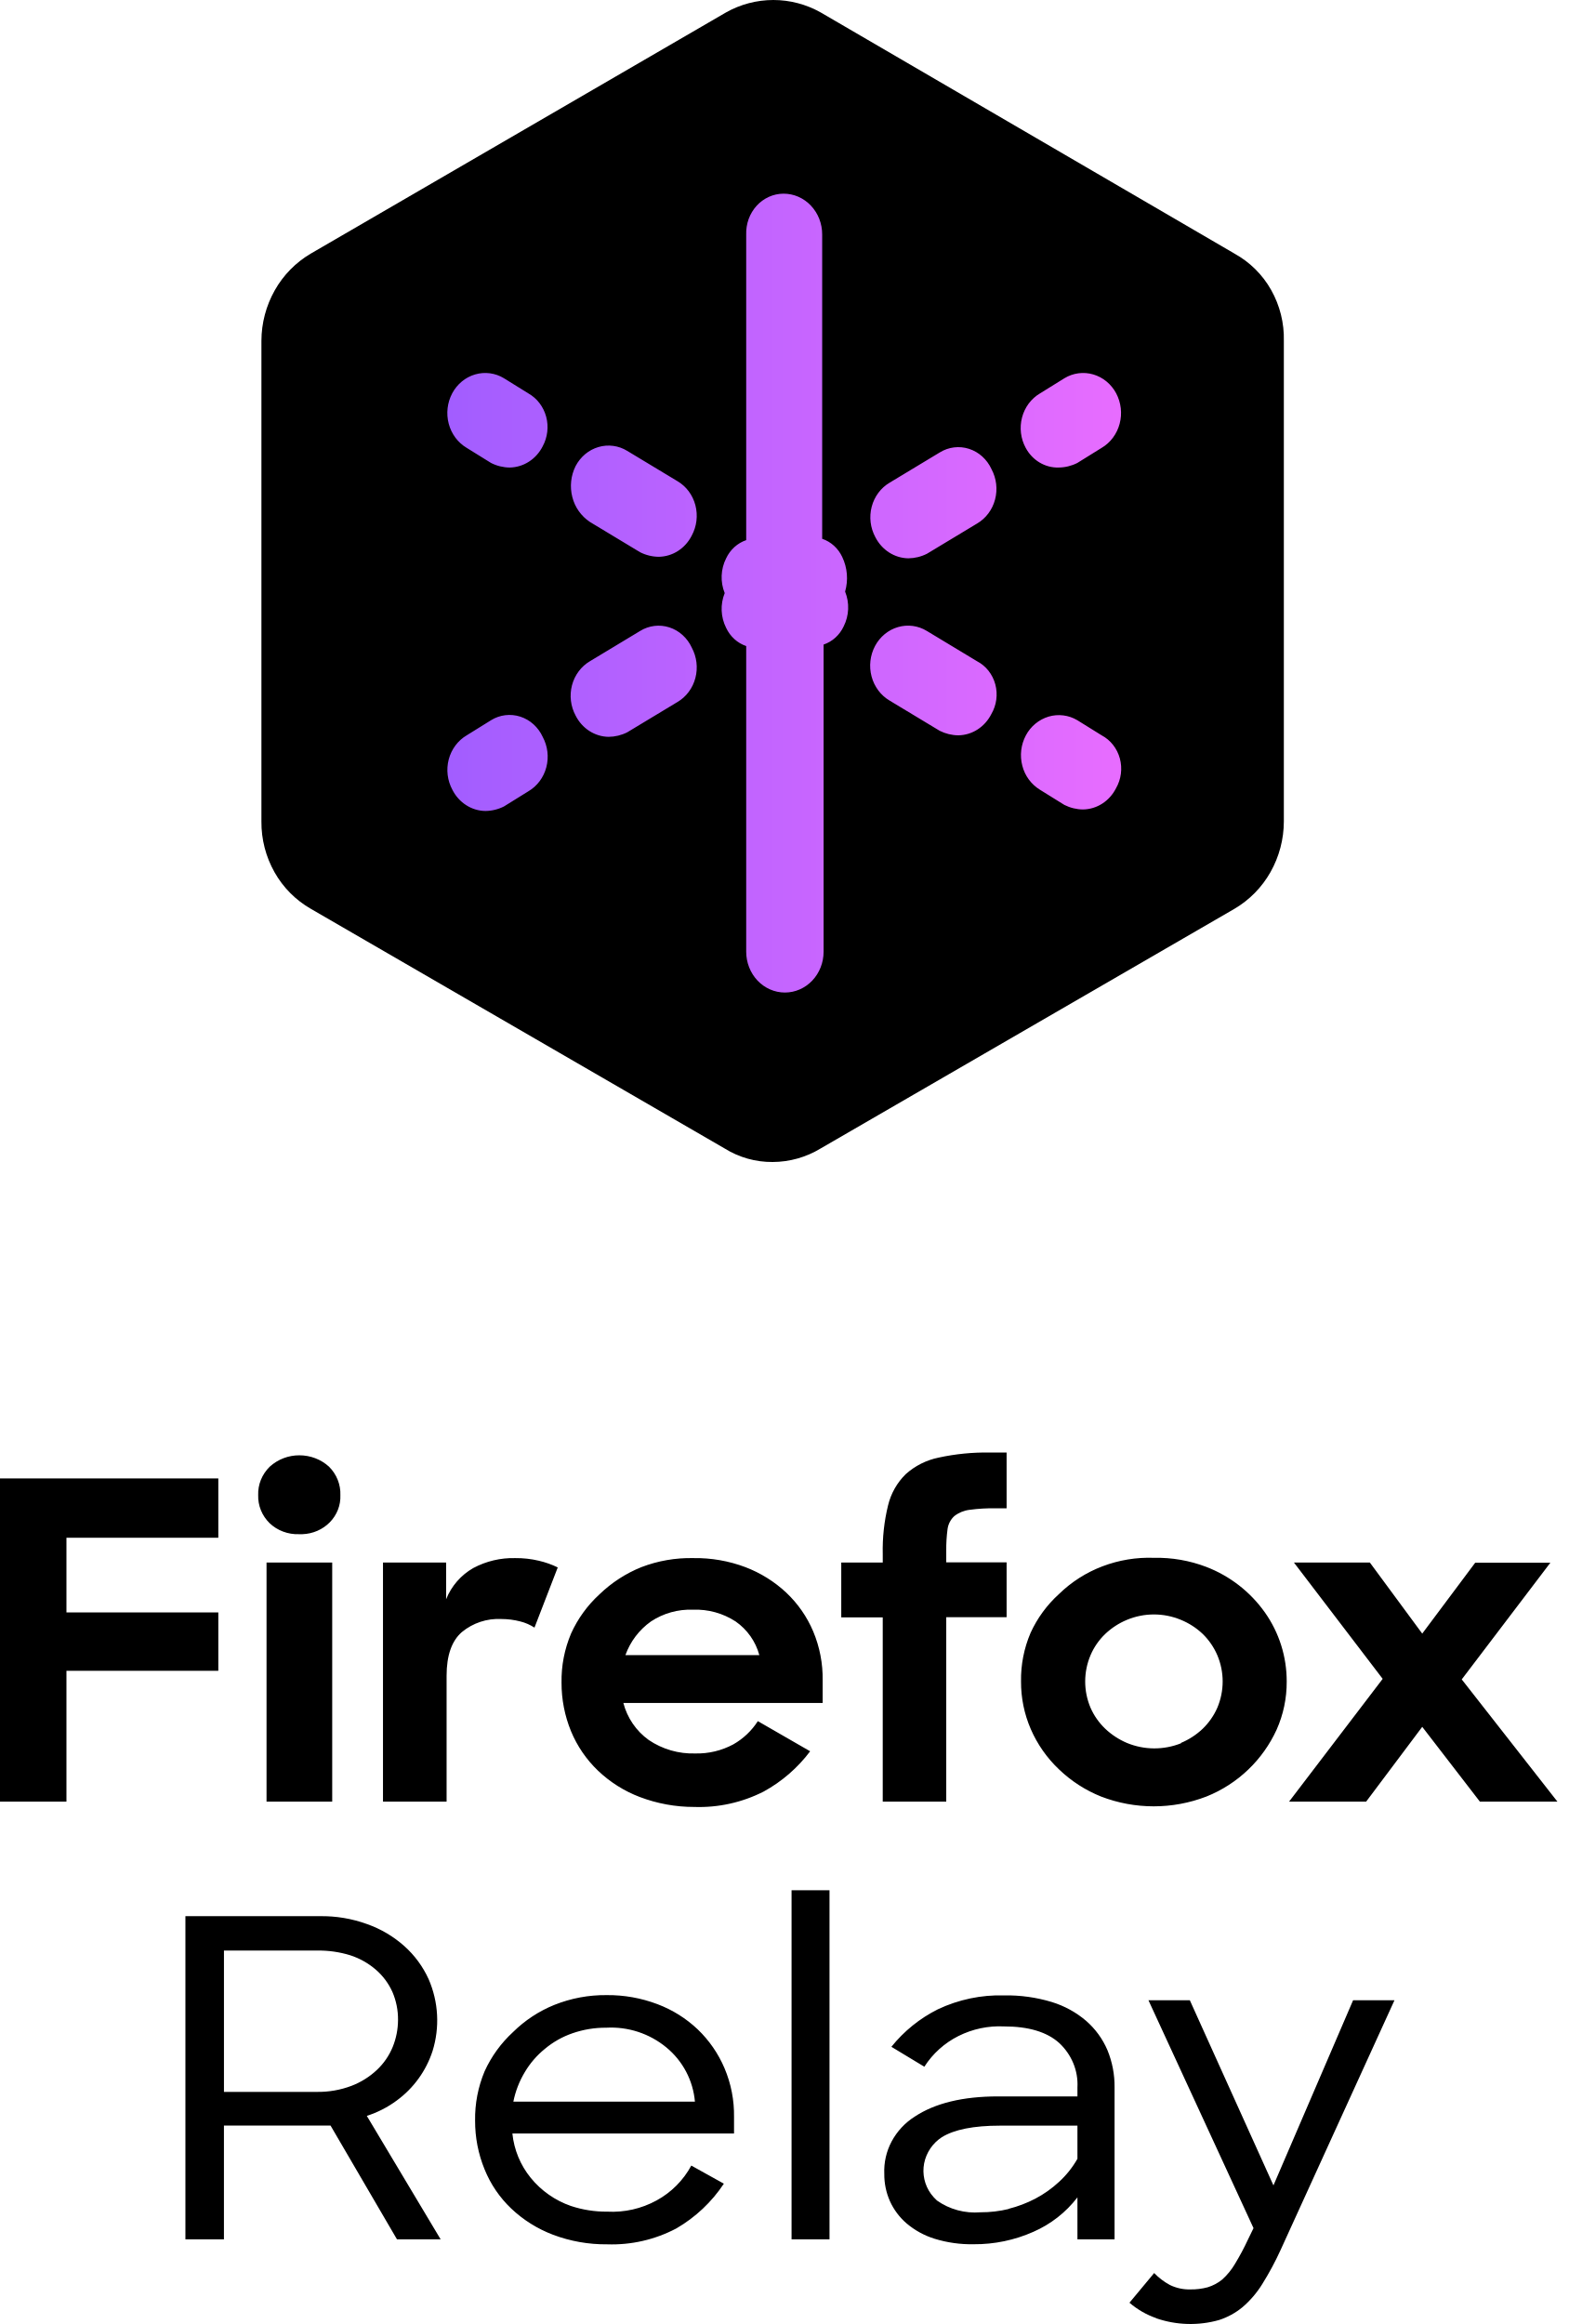
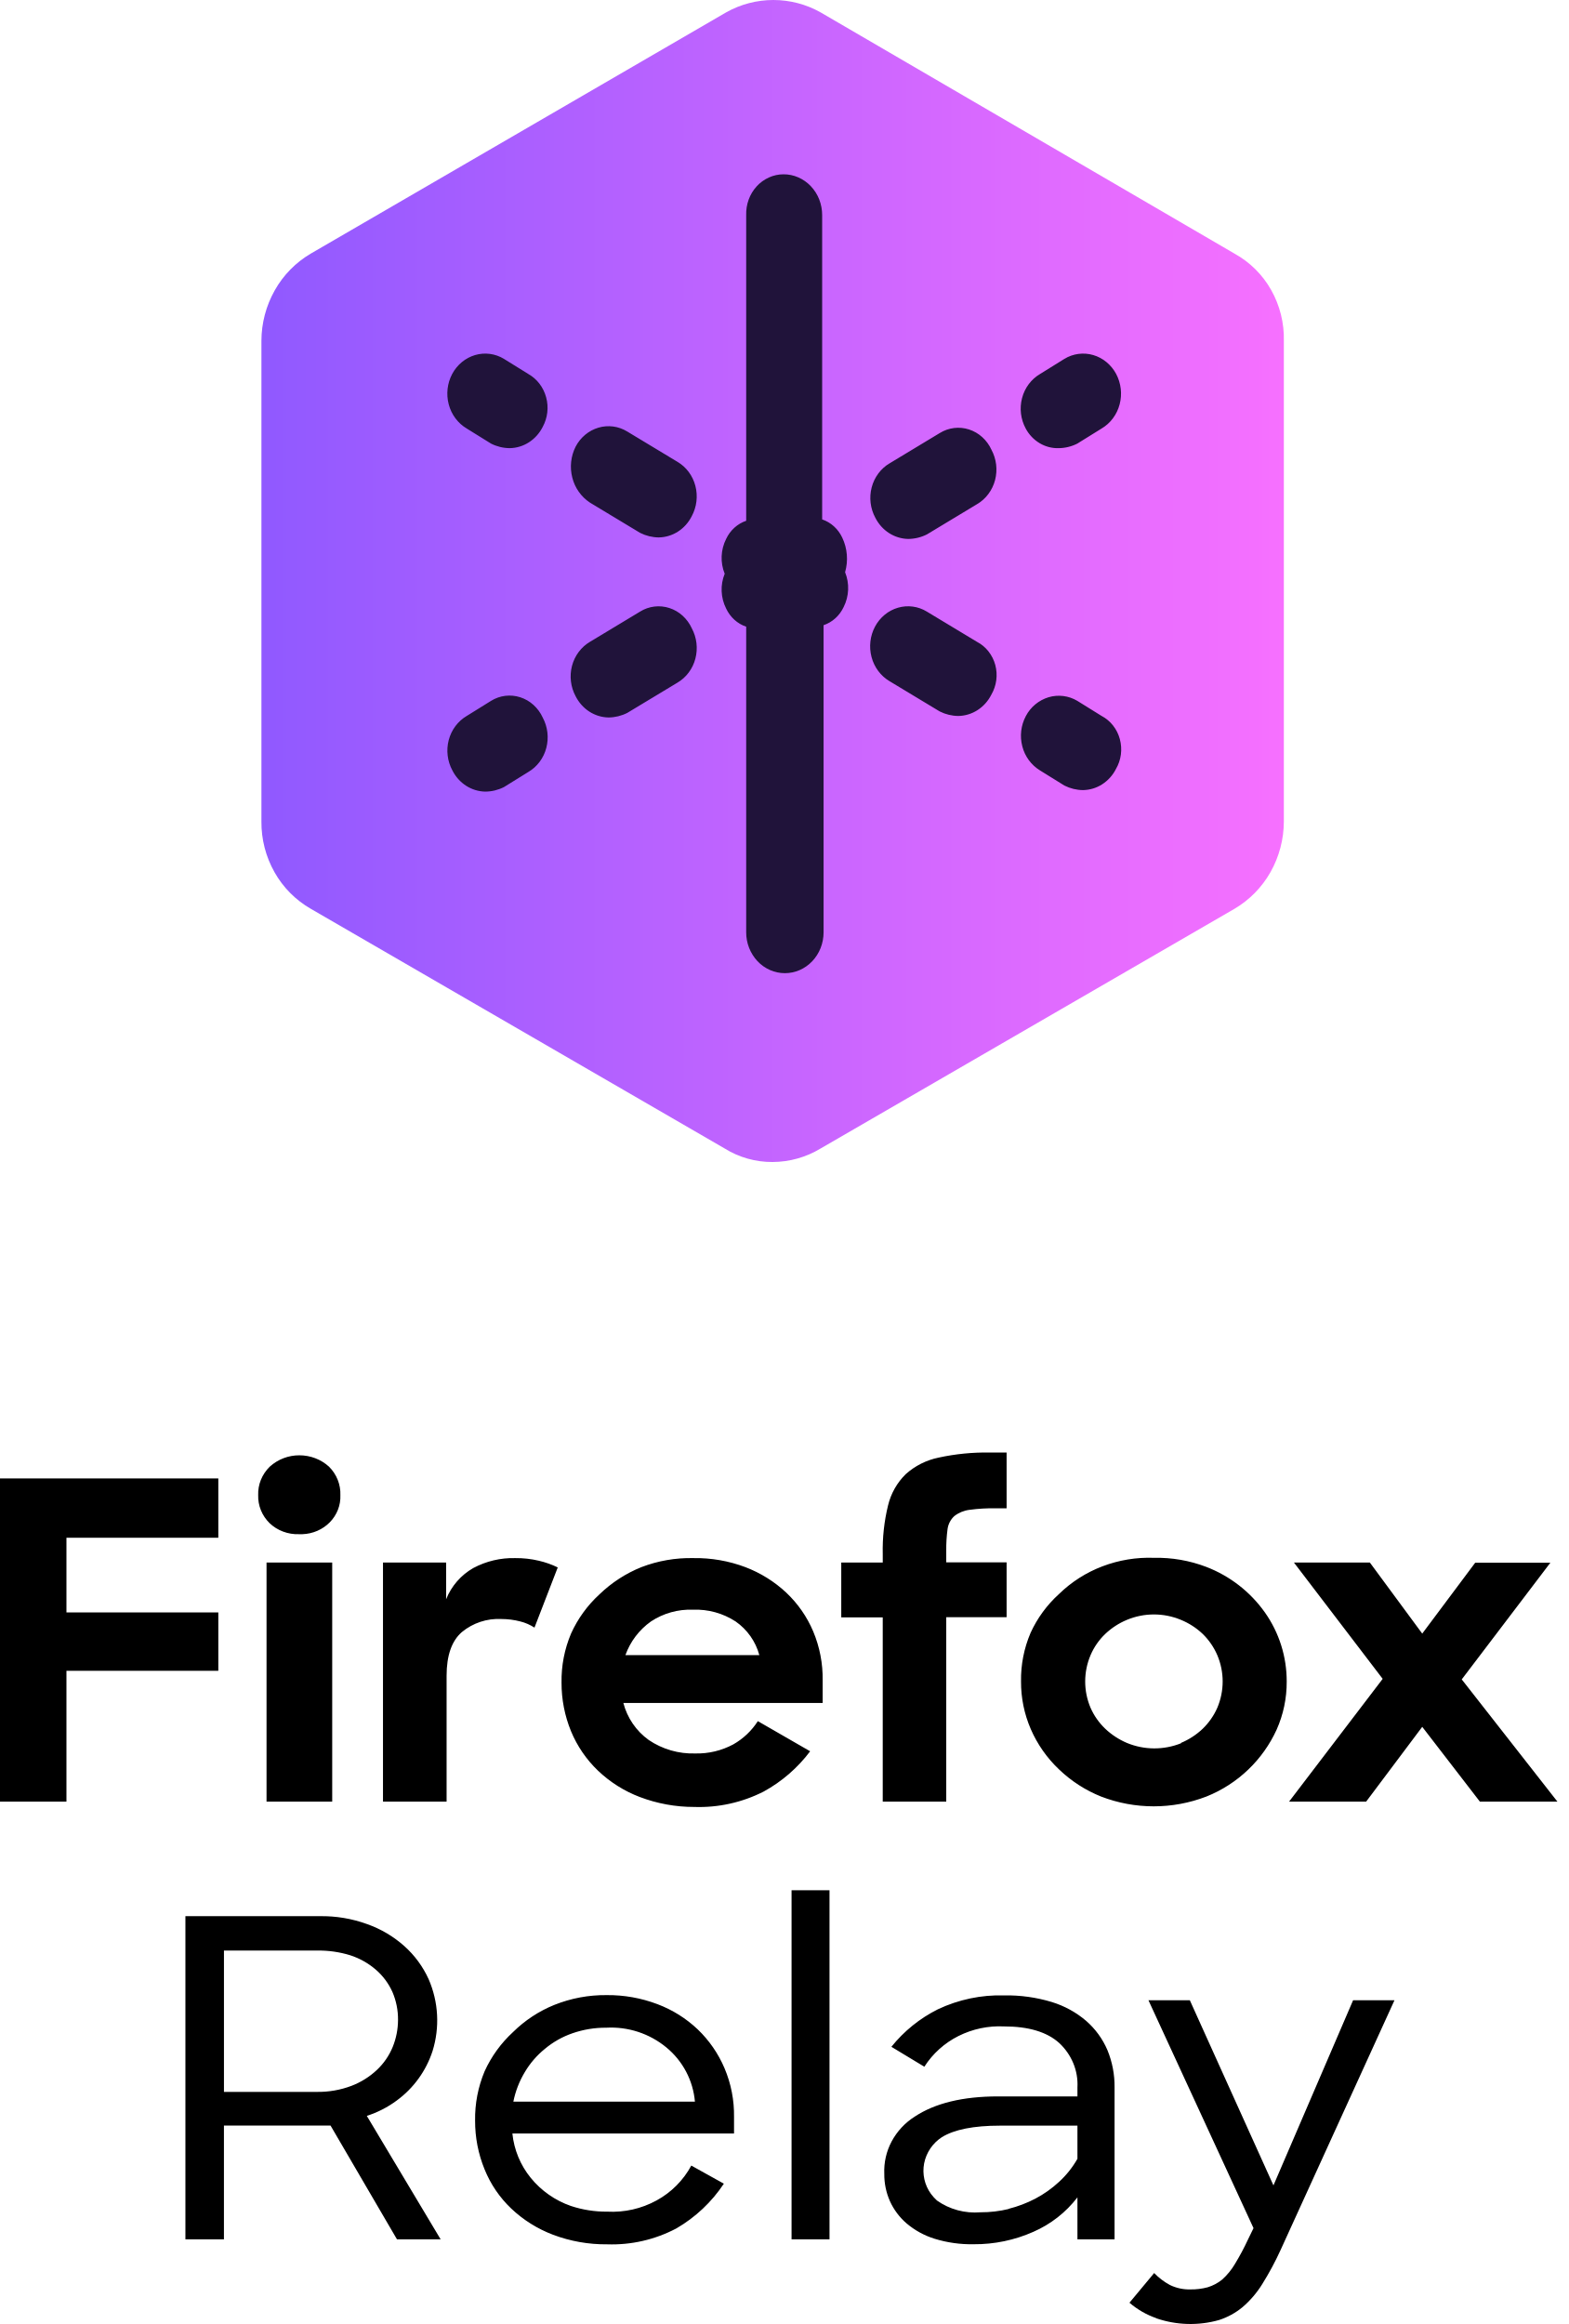
<svg xmlns="http://www.w3.org/2000/svg" width="108" height="160" fill="none" viewBox="0 0 108 160">
-   <path d="M84.989 17.453 56.508.856C55.508.294 54.387 0 53.248 0a6.651 6.651 0 0 0-3.259.856L21.41 17.453a6.813 6.813 0 0 0-2.49 2.532 7.111 7.111 0 0 0-.92 3.484v33.088a6.985 6.985 0 0 0 .903 3.495 6.688 6.688 0 0 0 2.507 2.522l28.48 16.492A6.15 6.15 0 0 0 53.2 80a6.413 6.413 0 0 0 3.308-.934l28.48-16.492a6.811 6.811 0 0 0 2.49-2.532 7.108 7.108 0 0 0 .92-3.485V23.47a6.794 6.794 0 0 0-.876-3.51 6.497 6.497 0 0 0-2.534-2.506Z" fill="#000" />
-   <path d="m33.813 49.583-1.678 1.042c-.3.175-.564.413-.776.697-.213.284-.37.61-.462.96a2.874 2.874 0 0 0 .252 2.093c.22.435.547.8.946 1.056.399.257.856.396 1.323.402.444-.004.882-.11 1.283-.312l1.678-1.042c.3-.175.564-.413.777-.697.212-.284.369-.61.461-.96a2.876 2.876 0 0 0-.251-2.093 2.663 2.663 0 0 0-.633-.864 2.5 2.5 0 0 0-.907-.526 2.408 2.408 0 0 0-2.013.244Zm10.264-6.145-3.455 2.083a2.63 2.63 0 0 0-.776.697 2.79 2.79 0 0 0-.462.96 2.874 2.874 0 0 0 .252 2.093c.22.435.547.8.946 1.056.399.256.856.395 1.323.402a2.91 2.91 0 0 0 1.283-.312l3.454-2.084c.3-.175.565-.412.777-.697.213-.284.37-.61.461-.96a2.876 2.876 0 0 0-.25-2.093 2.66 2.66 0 0 0-.634-.864 2.498 2.498 0 0 0-.907-.526 2.409 2.409 0 0 0-2.012.245Zm13.914-5.094a2.443 2.443 0 0 0-.57-.774 2.3 2.3 0 0 0-.811-.476V16.146a2.94 2.94 0 0 0-.2-1.078 2.818 2.818 0 0 0-.578-.914 2.65 2.65 0 0 0-.866-.61 2.534 2.534 0 0 0-1.02-.21 2.46 2.46 0 0 0-1.005.218 2.58 2.58 0 0 0-.843.614c-.24.263-.426.573-.55.913-.123.34-.18.703-.169 1.067v21.041c-.298.1-.573.262-.811.477a2.448 2.448 0 0 0-.57.773 2.904 2.904 0 0 0-.099 2.396 2.903 2.903 0 0 0 .099 2.396c.139.296.333.559.57.773a2.3 2.3 0 0 0 .811.477v21.042c0 .746.281 1.461.78 1.989.5.527 1.178.823 1.885.823.707 0 1.384-.296 1.884-.823.5-.528.78-1.243.78-1.99V44.376c.298-.1.574-.262.812-.477.237-.215.431-.478.57-.773a2.908 2.908 0 0 0 .099-2.396 3.37 3.37 0 0 0-.198-2.385Zm6.72-7.198-3.453 2.083a2.63 2.63 0 0 0-.777.697c-.213.285-.37.61-.461.96a2.874 2.874 0 0 0 .25 2.093c.221.435.548.8.947 1.056.4.257.856.396 1.324.403.444-.005.882-.111 1.283-.313l3.454-2.083c.3-.176.564-.413.777-.697.212-.285.369-.611.46-.96a2.874 2.874 0 0 0-.25-2.093 2.664 2.664 0 0 0-.633-.865 2.502 2.502 0 0 0-.907-.525 2.41 2.41 0 0 0-2.013.244Zm8.182 1.041c.444-.003.882-.11 1.283-.312l1.678-1.042c.3-.176.563-.414.776-.699.212-.285.37-.611.462-.96a2.898 2.898 0 0 0-.24-2.097 2.714 2.714 0 0 0-.667-.816 2.555 2.555 0 0 0-.912-.483 2.474 2.474 0 0 0-1.985.264l-1.678 1.041c-.3.176-.564.413-.777.697-.212.285-.37.61-.461.96-.092.35-.117.714-.074 1.073.043.36.154.707.325 1.02.226.423.557.772.957 1.01.4.239.854.358 1.313.345Zm2.96 18.438-1.677-1.042a2.486 2.486 0 0 0-1.976-.247 2.636 2.636 0 0 0-1.566 1.296 2.889 2.889 0 0 0-.244 2.084 2.736 2.736 0 0 0 1.22 1.659l1.678 1.042c.4.201.838.308 1.283.312a2.515 2.515 0 0 0 1.323-.402c.4-.256.726-.621.947-1.056a2.71 2.71 0 0 0 .266-2.052 2.621 2.621 0 0 0-.469-.936 2.463 2.463 0 0 0-.784-.658Zm-8.585-5.104-3.454-2.084a2.473 2.473 0 0 0-1.986-.264c-.331.096-.64.26-.912.484-.27.223-.497.5-.666.816a2.9 2.9 0 0 0-.24 2.097c.092.349.25.675.462.96.212.285.476.522.776.7l3.454 2.083c.4.201.839.308 1.283.312a2.513 2.513 0 0 0 1.323-.402c.4-.257.726-.621.947-1.056a2.691 2.691 0 0 0 .275-2.055 2.602 2.602 0 0 0-.471-.937 2.442 2.442 0 0 0-.791-.654Zm-26.646-9.584 3.455 2.084c.4.202.838.308 1.282.312a2.515 2.515 0 0 0 1.324-.402c.399-.256.726-.621.946-1.056a2.876 2.876 0 0 0 .251-2.093 2.791 2.791 0 0 0-.46-.96 2.632 2.632 0 0 0-.778-.697l-3.454-2.083a2.455 2.455 0 0 0-1.983-.265 2.54 2.54 0 0 0-.91.486c-.269.225-.493.503-.66.82a3.064 3.064 0 0 0-.229 2.134 2.908 2.908 0 0 0 1.216 1.72Zm-4.243-8.854L34.7 26.042a2.473 2.473 0 0 0-1.986-.264c-.33.096-.64.26-.911.483-.271.223-.497.5-.666.816a2.9 2.9 0 0 0-.24 2.097c.092.349.249.675.461.96.213.285.477.523.776.7l1.678 1.04c.4.203.839.31 1.283.314a2.515 2.515 0 0 0 1.323-.403c.4-.256.726-.62.947-1.056a2.78 2.78 0 0 0 .24-2.044 2.694 2.694 0 0 0-.46-.933 2.532 2.532 0 0 0-.767-.669Z" fill="url(#a)" />
-   <path d="M15.032 101.785v4.082H4.575v5.142h10.457v4.02H4.575v9.006H0v-22.25h15.032Zm3.542-.81a3.023 3.023 0 0 1 2.039-.782c.76 0 1.49.28 2.04.782.261.26.466.568.6.905.135.338.197.697.183 1.058.014.34-.042.68-.166.999a2.577 2.577 0 0 1-.556.862 2.709 2.709 0 0 1-.86.592 2.814 2.814 0 0 1-1.032.233h-.235a2.838 2.838 0 0 1-1.096-.179 2.738 2.738 0 0 1-.93-.581 2.651 2.651 0 0 1-.596-.888 2.553 2.553 0 0 1-.188-1.038 2.572 2.572 0 0 1 .188-1.06c.137-.337.344-.644.609-.903Zm4.3 6.6v16.46h-4.522v-16.46h4.522Zm7.843 0v2.53a4.314 4.314 0 0 1 1.869-2.15 5.82 5.82 0 0 1 2.895-.685 6.689 6.689 0 0 1 1.614.18c.454.105.892.259 1.308.462l-1.602 4.144a3.22 3.22 0 0 0-.973-.424 5.139 5.139 0 0 0-1.308-.168 3.952 3.952 0 0 0-2.718.898c-.702.61-1.052 1.614-1.052 3.01v8.663h-4.38v-16.46h4.347Zm13.332 16.142a8.599 8.599 0 0 1-2.875-1.813 7.993 7.993 0 0 1-1.856-2.711 8.73 8.73 0 0 1-.654-3.354c-.02-1.154.203-2.3.654-3.371a8.278 8.278 0 0 1 1.96-2.705 8.97 8.97 0 0 1 2.882-1.87 9.435 9.435 0 0 1 3.582-.623 9.723 9.723 0 0 1 3.581.623 8.6 8.6 0 0 1 2.81 1.751 7.907 7.907 0 0 1 1.857 2.668 8.37 8.37 0 0 1 .653 3.384v1.546H42.92a4.547 4.547 0 0 0 1.745 2.549 5.416 5.416 0 0 0 3.209.929 5.264 5.264 0 0 0 2.614-.624 4.846 4.846 0 0 0 1.692-1.601l3.602 2.075a10.034 10.034 0 0 1-3.203 2.774 9.802 9.802 0 0 1-4.777 1.059 10.512 10.512 0 0 1-3.752-.686Zm.772-12.085a4.84 4.84 0 0 0-1.759 2.319h9.222a4.145 4.145 0 0 0-1.634-2.319 5.035 5.035 0 0 0-2.94-.81 4.92 4.92 0 0 0-2.89.81Zm15.96-4.057v-.58a12.875 12.875 0 0 1 .365-3.353 4.483 4.483 0 0 1 1.216-2.15 4.824 4.824 0 0 1 2.268-1.141 15.353 15.353 0 0 1 3.528-.349h1.151v3.84h-.739a11.81 11.81 0 0 0-1.822.106 2.112 2.112 0 0 0-1.04.43 1.481 1.481 0 0 0-.464.885 10.42 10.42 0 0 0-.091 1.508v.791h4.156v3.778h-4.156v12.695H60.78v-12.683h-2.856v-3.777h2.856Zm15.031 16.111a9.03 9.03 0 0 1-2.895-1.87 8.445 8.445 0 0 1-1.945-2.775 8.149 8.149 0 0 1-.67-3.276 8.182 8.182 0 0 1 .654-3.341 8.198 8.198 0 0 1 1.96-2.68 8.704 8.704 0 0 1 2.99-1.907 9.047 9.047 0 0 1 3.546-.586 9.54 9.54 0 0 1 3.602.623 8.829 8.829 0 0 1 4.04 3.138 8.206 8.206 0 0 1 1.501 4.759 8.017 8.017 0 0 1-.699 3.322 8.963 8.963 0 0 1-1.934 2.723 8.963 8.963 0 0 1-2.896 1.87 10.091 10.091 0 0 1-7.254 0Zm5.496-3.689a4.97 4.97 0 0 0 1.504-.979 4.57 4.57 0 0 0 1.006-1.446 4.63 4.63 0 0 0 0-3.615 4.54 4.54 0 0 0-1.006-1.465 4.828 4.828 0 0 0-1.504-.972 4.839 4.839 0 0 0-3.712 0 4.895 4.895 0 0 0-1.496.972c-.438.42-.781.918-1.013 1.465a4.629 4.629 0 0 0 0 3.615c.235.54.58 1.031 1.013 1.446.432.41.94.742 1.496.979a4.949 4.949 0 0 0 3.732.018l-.02-.018Zm7.784-12.422h5.228l3.607 4.893 3.648-4.881h5.175l-6.103 8.034 6.587 8.414h-5.339l-3.968-5.148-3.861 5.148h-5.307l6.444-8.451-6.111-8.009Zm-67.079 24.347a9.125 9.125 0 0 1 3.269.548 7.687 7.687 0 0 1 2.554 1.509 6.85 6.85 0 0 1 1.68 2.287 7.108 7.108 0 0 1 .269 4.936 6.844 6.844 0 0 1-2.465 3.41 7.06 7.06 0 0 1-2.064 1.059l5.084 8.501h-3.006l-4.575-7.834h-7.34v7.834h-2.653v-22.25h9.248ZM15.42 144.02h6.39a6.465 6.465 0 0 0 2.38-.412 5.34 5.34 0 0 0 1.758-1.097 4.527 4.527 0 0 0 1.091-1.583c.242-.596.365-1.23.367-1.87a4.756 4.756 0 0 0-.386-1.919 4.417 4.417 0 0 0-1.143-1.534 5.101 5.101 0 0 0-1.759-.99 7.321 7.321 0 0 0-2.293-.325H15.42v9.73Zm22.658 9.835a8.624 8.624 0 0 1-2.876-1.802 7.7 7.7 0 0 1-1.836-2.698 8.75 8.75 0 0 1-.654-3.354 8.428 8.428 0 0 1 .654-3.396 8.362 8.362 0 0 1 1.96-2.705 8.683 8.683 0 0 1 2.844-1.87 9.419 9.419 0 0 1 3.594-.673 9.606 9.606 0 0 1 3.503.623 8.26 8.26 0 0 1 2.777 1.739 8.085 8.085 0 0 1 1.843 2.674 8.257 8.257 0 0 1 .654 3.365v1.128H35.28a5.754 5.754 0 0 0 1.259 3.047 6.184 6.184 0 0 0 2.767 1.94c.806.267 1.655.4 2.509.392a6.349 6.349 0 0 0 3.386-.768 5.956 5.956 0 0 0 2.398-2.404l2.242 1.246a9.861 9.861 0 0 1-3.268 3.079 9.504 9.504 0 0 1-4.764 1.097 10.285 10.285 0 0 1-3.732-.66Zm1.346-13.874a6.014 6.014 0 0 0-1.902 1.072 5.99 5.99 0 0 0-1.392 1.614 6.38 6.38 0 0 0-.784 2.026h12.503a5.45 5.45 0 0 0-1.967-3.734 5.982 5.982 0 0 0-4.144-1.358 6.911 6.911 0 0 0-2.314.38Zm17.691-9.842v24.033h-2.613v-24.033h2.613Zm7.229 23.99a5.507 5.507 0 0 1-1.92-1.053 4.433 4.433 0 0 1-1.152-1.54 4.523 4.523 0 0 1-.385-1.87 4.331 4.331 0 0 1 .506-2.235 4.583 4.583 0 0 1 1.592-1.71c1.392-.922 3.306-1.39 5.738-1.39h5.463v-.623a3.815 3.815 0 0 0-.283-1.656 3.98 3.98 0 0 0-.972-1.398c-.842-.76-2.11-1.141-3.79-1.141a6.307 6.307 0 0 0-3.15.662 5.95 5.95 0 0 0-2.346 2.112l-2.269-1.371a9.636 9.636 0 0 1 3.197-2.581 10.035 10.035 0 0 1 4.575-.959 10.71 10.71 0 0 1 3.267.455c.875.268 1.682.71 2.367 1.296a5.576 5.576 0 0 1 1.47 2.019c.335.816.5 1.686.49 2.562v10.464h-2.556v-2.891a7.702 7.702 0 0 1-3.038 2.374 9.934 9.934 0 0 1-4.099.854 8.594 8.594 0 0 1-2.705-.38Zm5.097-2.057a8.448 8.448 0 0 0 1.85-.704 7.598 7.598 0 0 0 1.634-1.159 6.507 6.507 0 0 0 1.261-1.584v-2.281h-5.34c-1.81 0-3.143.268-3.992.792a2.8 2.8 0 0 0-1.224 1.805 2.709 2.709 0 0 0 .472 2.103c.121.164.26.316.412.455.86.61 1.925.898 2.993.81a8.084 8.084 0 0 0 1.96-.231l-.026-.006Zm10.182 7.529a5.67 5.67 0 0 1-1.855-1.066l1.7-2.044c.314.326.68.604 1.084.823a3.04 3.04 0 0 0 1.412.305 4.31 4.31 0 0 0 1.196-.149c.364-.113.702-.293.993-.53.347-.313.642-.675.876-1.072.33-.543.63-1.103.896-1.677l.385-.791-7.234-15.688h2.849l5.757 12.746 5.484-12.746h2.849l-7.843 17.196a20.331 20.331 0 0 1-1.26 2.343 6.823 6.823 0 0 1-1.36 1.59 4.884 4.884 0 0 1-1.615.885 7.228 7.228 0 0 1-4.339-.125h.025Z" fill="#000" />
+   <path fill="#000" d="M15.032 101.785v4.082H4.575v5.142h10.457v4.02H4.575v9.006H0v-22.25h15.032Zm3.542-.81a3.023 3.023 0 0 1 2.039-.782c.76 0 1.49.28 2.04.782.261.26.466.568.6.905.135.338.197.697.183 1.058.014.34-.042.68-.166.999a2.577 2.577 0 0 1-.556.862 2.709 2.709 0 0 1-.86.592 2.814 2.814 0 0 1-1.032.233h-.235a2.838 2.838 0 0 1-1.096-.179 2.738 2.738 0 0 1-.93-.581 2.651 2.651 0 0 1-.596-.888 2.553 2.553 0 0 1-.188-1.038 2.572 2.572 0 0 1 .188-1.06c.137-.337.344-.644.609-.903Zm4.3 6.6v16.46h-4.522v-16.46h4.522Zm7.843 0v2.53a4.314 4.314 0 0 1 1.869-2.15 5.82 5.82 0 0 1 2.895-.685 6.689 6.689 0 0 1 1.614.18c.454.105.892.259 1.308.462l-1.602 4.144a3.22 3.22 0 0 0-.973-.424 5.139 5.139 0 0 0-1.308-.168 3.952 3.952 0 0 0-2.718.898c-.702.61-1.052 1.614-1.052 3.01v8.663h-4.38v-16.46h4.347Zm13.332 16.142a8.599 8.599 0 0 1-2.875-1.813 7.993 7.993 0 0 1-1.856-2.711 8.73 8.73 0 0 1-.654-3.354 8.31 8.31 0 0 1 .654-3.371 8.278 8.278 0 0 1 1.96-2.705 8.97 8.97 0 0 1 2.882-1.87 9.435 9.435 0 0 1 3.582-.623 9.723 9.723 0 0 1 3.581.623 8.6 8.6 0 0 1 2.81 1.751 7.907 7.907 0 0 1 1.857 2.668 8.37 8.37 0 0 1 .653 3.384v1.546H42.92a4.547 4.547 0 0 0 1.745 2.549 5.416 5.416 0 0 0 3.209.929 5.264 5.264 0 0 0 2.614-.624 4.846 4.846 0 0 0 1.692-1.601l3.602 2.075a10.034 10.034 0 0 1-3.203 2.774 9.802 9.802 0 0 1-4.777 1.059 10.512 10.512 0 0 1-3.752-.686Zm.772-12.085a4.84 4.84 0 0 0-1.759 2.319h9.222a4.145 4.145 0 0 0-1.634-2.319 5.035 5.035 0 0 0-2.94-.81 4.92 4.92 0 0 0-2.89.81Zm15.96-4.057v-.58a12.875 12.875 0 0 1 .365-3.353 4.483 4.483 0 0 1 1.216-2.15 4.824 4.824 0 0 1 2.268-1.141 15.353 15.353 0 0 1 3.528-.349h1.151v3.84h-.739a11.81 11.81 0 0 0-1.822.106 2.112 2.112 0 0 0-1.04.43 1.481 1.481 0 0 0-.464.885 10.42 10.42 0 0 0-.091 1.508v.791h4.156v3.778h-4.156v12.695H60.78v-12.683h-2.856v-3.777h2.856Zm15.031 16.111a9.03 9.03 0 0 1-2.895-1.87 8.445 8.445 0 0 1-1.945-2.775 8.149 8.149 0 0 1-.67-3.276 8.182 8.182 0 0 1 .654-3.341 8.198 8.198 0 0 1 1.96-2.68 8.704 8.704 0 0 1 2.99-1.907 9.047 9.047 0 0 1 3.546-.586 9.54 9.54 0 0 1 3.602.623 8.829 8.829 0 0 1 4.04 3.138 8.206 8.206 0 0 1 1.501 4.759 8.017 8.017 0 0 1-.699 3.322 8.963 8.963 0 0 1-1.934 2.723 8.963 8.963 0 0 1-2.896 1.87 10.091 10.091 0 0 1-7.254 0Zm5.496-3.689a4.97 4.97 0 0 0 1.504-.979 4.57 4.57 0 0 0 1.006-1.446 4.63 4.63 0 0 0 0-3.615 4.54 4.54 0 0 0-1.006-1.465 4.828 4.828 0 0 0-1.504-.972 4.839 4.839 0 0 0-3.712 0 4.895 4.895 0 0 0-1.496.972 4.42 4.42 0 0 0-1.013 1.465 4.629 4.629 0 0 0 0 3.615c.235.54.58 1.031 1.013 1.446.432.41.94.742 1.496.979a4.949 4.949 0 0 0 3.732.018l-.02-.018Zm7.784-12.422h5.228l3.607 4.893 3.648-4.881h5.175l-6.103 8.034 6.587 8.414h-5.339l-3.968-5.148-3.861 5.148h-5.307l6.444-8.451-6.111-8.009Zm-67.079 24.347a9.125 9.125 0 0 1 3.269.548 7.687 7.687 0 0 1 2.554 1.509 6.85 6.85 0 0 1 1.68 2.287 7.108 7.108 0 0 1 .269 4.936 6.844 6.844 0 0 1-2.465 3.41 7.06 7.06 0 0 1-2.064 1.059l5.084 8.501h-3.006l-4.575-7.834h-7.34v7.834h-2.653v-22.25h9.248ZM15.42 144.02h6.39a6.465 6.465 0 0 0 2.38-.412 5.34 5.34 0 0 0 1.758-1.097 4.527 4.527 0 0 0 1.091-1.583c.242-.596.365-1.23.367-1.87a4.756 4.756 0 0 0-.386-1.919 4.417 4.417 0 0 0-1.143-1.534 5.101 5.101 0 0 0-1.759-.99 7.321 7.321 0 0 0-2.293-.325H15.42v9.73Zm22.658 9.835a8.624 8.624 0 0 1-2.876-1.802 7.7 7.7 0 0 1-1.836-2.698 8.75 8.75 0 0 1-.654-3.354 8.428 8.428 0 0 1 .654-3.396 8.362 8.362 0 0 1 1.96-2.705 8.683 8.683 0 0 1 2.844-1.87 9.419 9.419 0 0 1 3.594-.673 9.606 9.606 0 0 1 3.503.623 8.26 8.26 0 0 1 2.777 1.739 8.085 8.085 0 0 1 1.843 2.674 8.257 8.257 0 0 1 .654 3.365v1.128H35.28a5.754 5.754 0 0 0 1.259 3.047 6.184 6.184 0 0 0 2.767 1.94c.806.267 1.655.4 2.509.392a6.349 6.349 0 0 0 3.386-.768 5.956 5.956 0 0 0 2.398-2.404l2.242 1.246a9.861 9.861 0 0 1-3.268 3.079 9.504 9.504 0 0 1-4.764 1.097 10.285 10.285 0 0 1-3.732-.66Zm1.346-13.874a6.014 6.014 0 0 0-1.902 1.072 5.99 5.99 0 0 0-1.392 1.614 6.38 6.38 0 0 0-.784 2.026h12.503a5.45 5.45 0 0 0-1.967-3.734 5.982 5.982 0 0 0-4.144-1.358 6.911 6.911 0 0 0-2.314.38Zm17.691-9.842v24.033h-2.613v-24.033h2.613Zm7.229 23.99a5.507 5.507 0 0 1-1.92-1.053 4.433 4.433 0 0 1-1.152-1.54 4.523 4.523 0 0 1-.385-1.87 4.331 4.331 0 0 1 .506-2.235 4.583 4.583 0 0 1 1.592-1.71c1.392-.922 3.306-1.39 5.738-1.39h5.463v-.623a3.815 3.815 0 0 0-.283-1.656 3.98 3.98 0 0 0-.972-1.398c-.842-.76-2.11-1.141-3.79-1.141a6.307 6.307 0 0 0-3.15.662 5.95 5.95 0 0 0-2.346 2.112l-2.269-1.371a9.636 9.636 0 0 1 3.197-2.581 10.035 10.035 0 0 1 4.575-.959 10.71 10.71 0 0 1 3.267.455c.875.268 1.682.71 2.367 1.296a5.576 5.576 0 0 1 1.47 2.019c.335.816.5 1.686.49 2.562v10.464h-2.556v-2.891a7.702 7.702 0 0 1-3.038 2.374 9.934 9.934 0 0 1-4.099.854 8.594 8.594 0 0 1-2.705-.38Zm5.097-2.057a8.448 8.448 0 0 0 1.85-.704 7.598 7.598 0 0 0 1.634-1.159 6.507 6.507 0 0 0 1.261-1.584v-2.281h-5.34c-1.81 0-3.143.268-3.992.792a2.8 2.8 0 0 0-1.224 1.805 2.709 2.709 0 0 0 .472 2.103c.121.164.26.316.412.455.86.61 1.925.898 2.993.81a8.084 8.084 0 0 0 1.96-.231l-.026-.006Zm10.182 7.529a5.67 5.67 0 0 1-1.855-1.066l1.7-2.044c.314.326.68.604 1.084.823a3.04 3.04 0 0 0 1.412.305 4.31 4.31 0 0 0 1.196-.149c.364-.113.702-.293.993-.53.347-.313.642-.675.876-1.072.33-.543.63-1.103.896-1.677l.385-.791-7.234-15.688h2.849l5.757 12.746 5.484-12.746h2.849l-7.843 17.196a20.331 20.331 0 0 1-1.26 2.343 6.823 6.823 0 0 1-1.36 1.59 4.884 4.884 0 0 1-1.615.885 7.228 7.228 0 0 1-4.339-.125h.025Z" />
  <defs>
-     <linearGradient id="a" x1="18.8" y1="41.667" x2="87.6" y2="41.667" gradientUnits="userSpaceOnUse">
+     <linearGradient id="a" x1="4.8" x2="75.208" y1="40.003" y2="40.003" gradientTransform="translate(13.2)" gradientUnits="userSpaceOnUse">
      <stop stop-color="#9059FF" />
      <stop offset="1" stop-color="#F770FF" />
    </linearGradient>
  </defs>
+   <g>
+     <path fill="url(#a)" d="M84.988 17.453 56.508.856a6.632 6.632 0 0 0-6.517 0L21.41 17.453a6.797 6.797 0 0 0-2.49 2.532 7.103 7.103 0 0 0-.92 3.484v33.088a6.98 6.98 0 0 0 .903 3.495 6.685 6.685 0 0 0 2.507 2.522l28.48 16.492c.992.619 2.14.943 3.31.934a6.429 6.429 0 0 0 3.309-.934l28.48-16.492a6.82 6.82 0 0 0 2.49-2.532 7.12 7.12 0 0 0 .919-3.485V23.47a6.797 6.797 0 0 0-.876-3.51 6.494 6.494 0 0 0-2.534-2.506v-.001Z" />
+     <path fill="#20133A" d="m33.813 48.25-1.678 1.042c-.3.175-.564.412-.776.697-.213.284-.37.61-.462.96a2.87 2.87 0 0 0 .252 2.093c.22.435.547.8.946 1.056.399.256.856.395 1.323.402.445-.004.882-.11 1.283-.313l1.678-1.041c.3-.176.564-.413.777-.697.212-.285.37-.61.46-.96a2.88 2.88 0 0 0-.25-2.093 2.675 2.675 0 0 0-.633-.864 2.492 2.492 0 0 0-.907-.526 2.406 2.406 0 0 0-2.013.244Zm10.264-6.146-3.455 2.083c-.3.176-.564.413-.776.697a2.772 2.772 0 0 0-.462.96 2.876 2.876 0 0 0 .252 2.093c.22.435.547.8.946 1.057.4.256.856.395 1.323.402a2.919 2.919 0 0 0 1.283-.313L46.642 47c.3-.176.565-.413.777-.697.213-.284.37-.61.461-.96a2.874 2.874 0 0 0-.25-2.093 2.675 2.675 0 0 0-.633-.864 2.496 2.496 0 0 0-.908-.526 2.406 2.406 0 0 0-2.013.244h.001ZM57.99 37.01a2.441 2.441 0 0 0-.57-.773 2.288 2.288 0 0 0-.811-.477V14.813a2.961 2.961 0 0 0-.2-1.078 2.82 2.82 0 0 0-.578-.914 2.655 2.655 0 0 0-.866-.61 2.506 2.506 0 0 0-1.02-.211 2.446 2.446 0 0 0-1.004.219 2.566 2.566 0 0 0-.844.614c-.24.262-.426.573-.55.913-.123.34-.18.702-.169 1.066v21.042c-.298.1-.574.262-.811.477-.24.217-.433.48-.57.773a2.901 2.901 0 0 0-.099 2.396 2.902 2.902 0 0 0 .099 2.396c.139.295.333.558.57.773a2.3 2.3 0 0 0 .811.477v21.041a2.9 2.9 0 0 0 .78 1.99c.5.527 1.178.823 1.885.823.707 0 1.384-.296 1.884-.824.5-.527.78-1.243.78-1.989V43.042c.298-.1.574-.262.812-.477.237-.215.431-.478.57-.773a2.91 2.91 0 0 0 .099-2.396 3.376 3.376 0 0 0-.198-2.386Zm6.72-7.198-3.453 2.084a2.62 2.62 0 0 0-.777.697c-.212.284-.37.61-.461.96a2.87 2.87 0 0 0 .251 2.093c.22.435.547.8.946 1.056.4.256.856.395 1.324.402.444-.004.882-.11 1.283-.312l3.454-2.084c.3-.175.564-.412.776-.697.213-.284.37-.61.462-.96a2.88 2.88 0 0 0-.252-2.093 2.658 2.658 0 0 0-.632-.864 2.492 2.492 0 0 0-.907-.526 2.406 2.406 0 0 0-2.013.244h-.001Zm8.182 1.042c.444-.004.882-.11 1.283-.312l1.678-1.042c.3-.177.563-.415.776-.7.212-.284.37-.61.462-.96.186-.705.1-1.453-.24-2.097a2.724 2.724 0 0 0-.667-.815 2.544 2.544 0 0 0-.911-.484 2.474 2.474 0 0 0-1.986.264L71.61 25.75c-.3.176-.564.413-.777.697-.212.284-.37.61-.46.96a2.87 2.87 0 0 0 .25 2.093c.221.417.552.766.957 1.01.4.239.854.358 1.313.344h-.001Zm2.96 18.438-1.677-1.042a2.482 2.482 0 0 0-1.975-.248 2.63 2.63 0 0 0-1.566 1.296 2.878 2.878 0 0 0-.244 2.085c.175.69.612 1.286 1.22 1.659l1.678 1.041c.4.202.838.309 1.283.313.47-.008.928-.147 1.323-.402a2.7 2.7 0 0 0 .946-1.057c.177-.303.292-.643.338-.996a2.72 2.72 0 0 0-.072-1.055 2.624 2.624 0 0 0-.467-.936 2.477 2.477 0 0 0-.785-.658h-.002Zm-8.585-5.105-3.454-2.083a2.471 2.471 0 0 0-1.986-.264c-.331.096-.64.26-.912.483-.27.223-.497.5-.666.816a2.894 2.894 0 0 0-.24 2.097c.092.35.25.676.462.96.212.285.476.523.776.7l3.454 2.083c.4.202.839.309 1.283.313.47-.008.928-.148 1.323-.403.4-.256.726-.62.947-1.056a2.696 2.696 0 0 0 .275-2.055 2.608 2.608 0 0 0-.471-.936 2.44 2.44 0 0 0-.791-.655Zm-26.646-9.583 3.454 2.083c.401.202.84.309 1.284.313a2.52 2.52 0 0 0 1.323-.402c.4-.257.726-.621.946-1.056a2.875 2.875 0 0 0 .251-2.093 2.804 2.804 0 0 0-.46-.96 2.645 2.645 0 0 0-.778-.697l-3.454-2.084a2.452 2.452 0 0 0-1.983-.265c-.33.097-.64.263-.91.487a2.69 2.69 0 0 0-.66.82 3.053 3.053 0 0 0-.229 2.133 2.908 2.908 0 0 0 1.216 1.721ZM36.38 25.75l-1.68-1.042a2.467 2.467 0 0 0-1.986-.264c-.33.096-.64.26-.911.484-.271.223-.497.5-.666.815a2.894 2.894 0 0 0-.24 2.097c.092.35.249.676.461.96.213.285.477.523.776.7l1.678 1.042c.4.202.839.308 1.283.312.47-.008.928-.147 1.323-.402.4-.257.726-.621.947-1.056a2.749 2.749 0 0 0 .239-2.044 2.71 2.71 0 0 0-.458-.933 2.526 2.526 0 0 0-.768-.669h.002Z" />
+   </g>
</svg>
